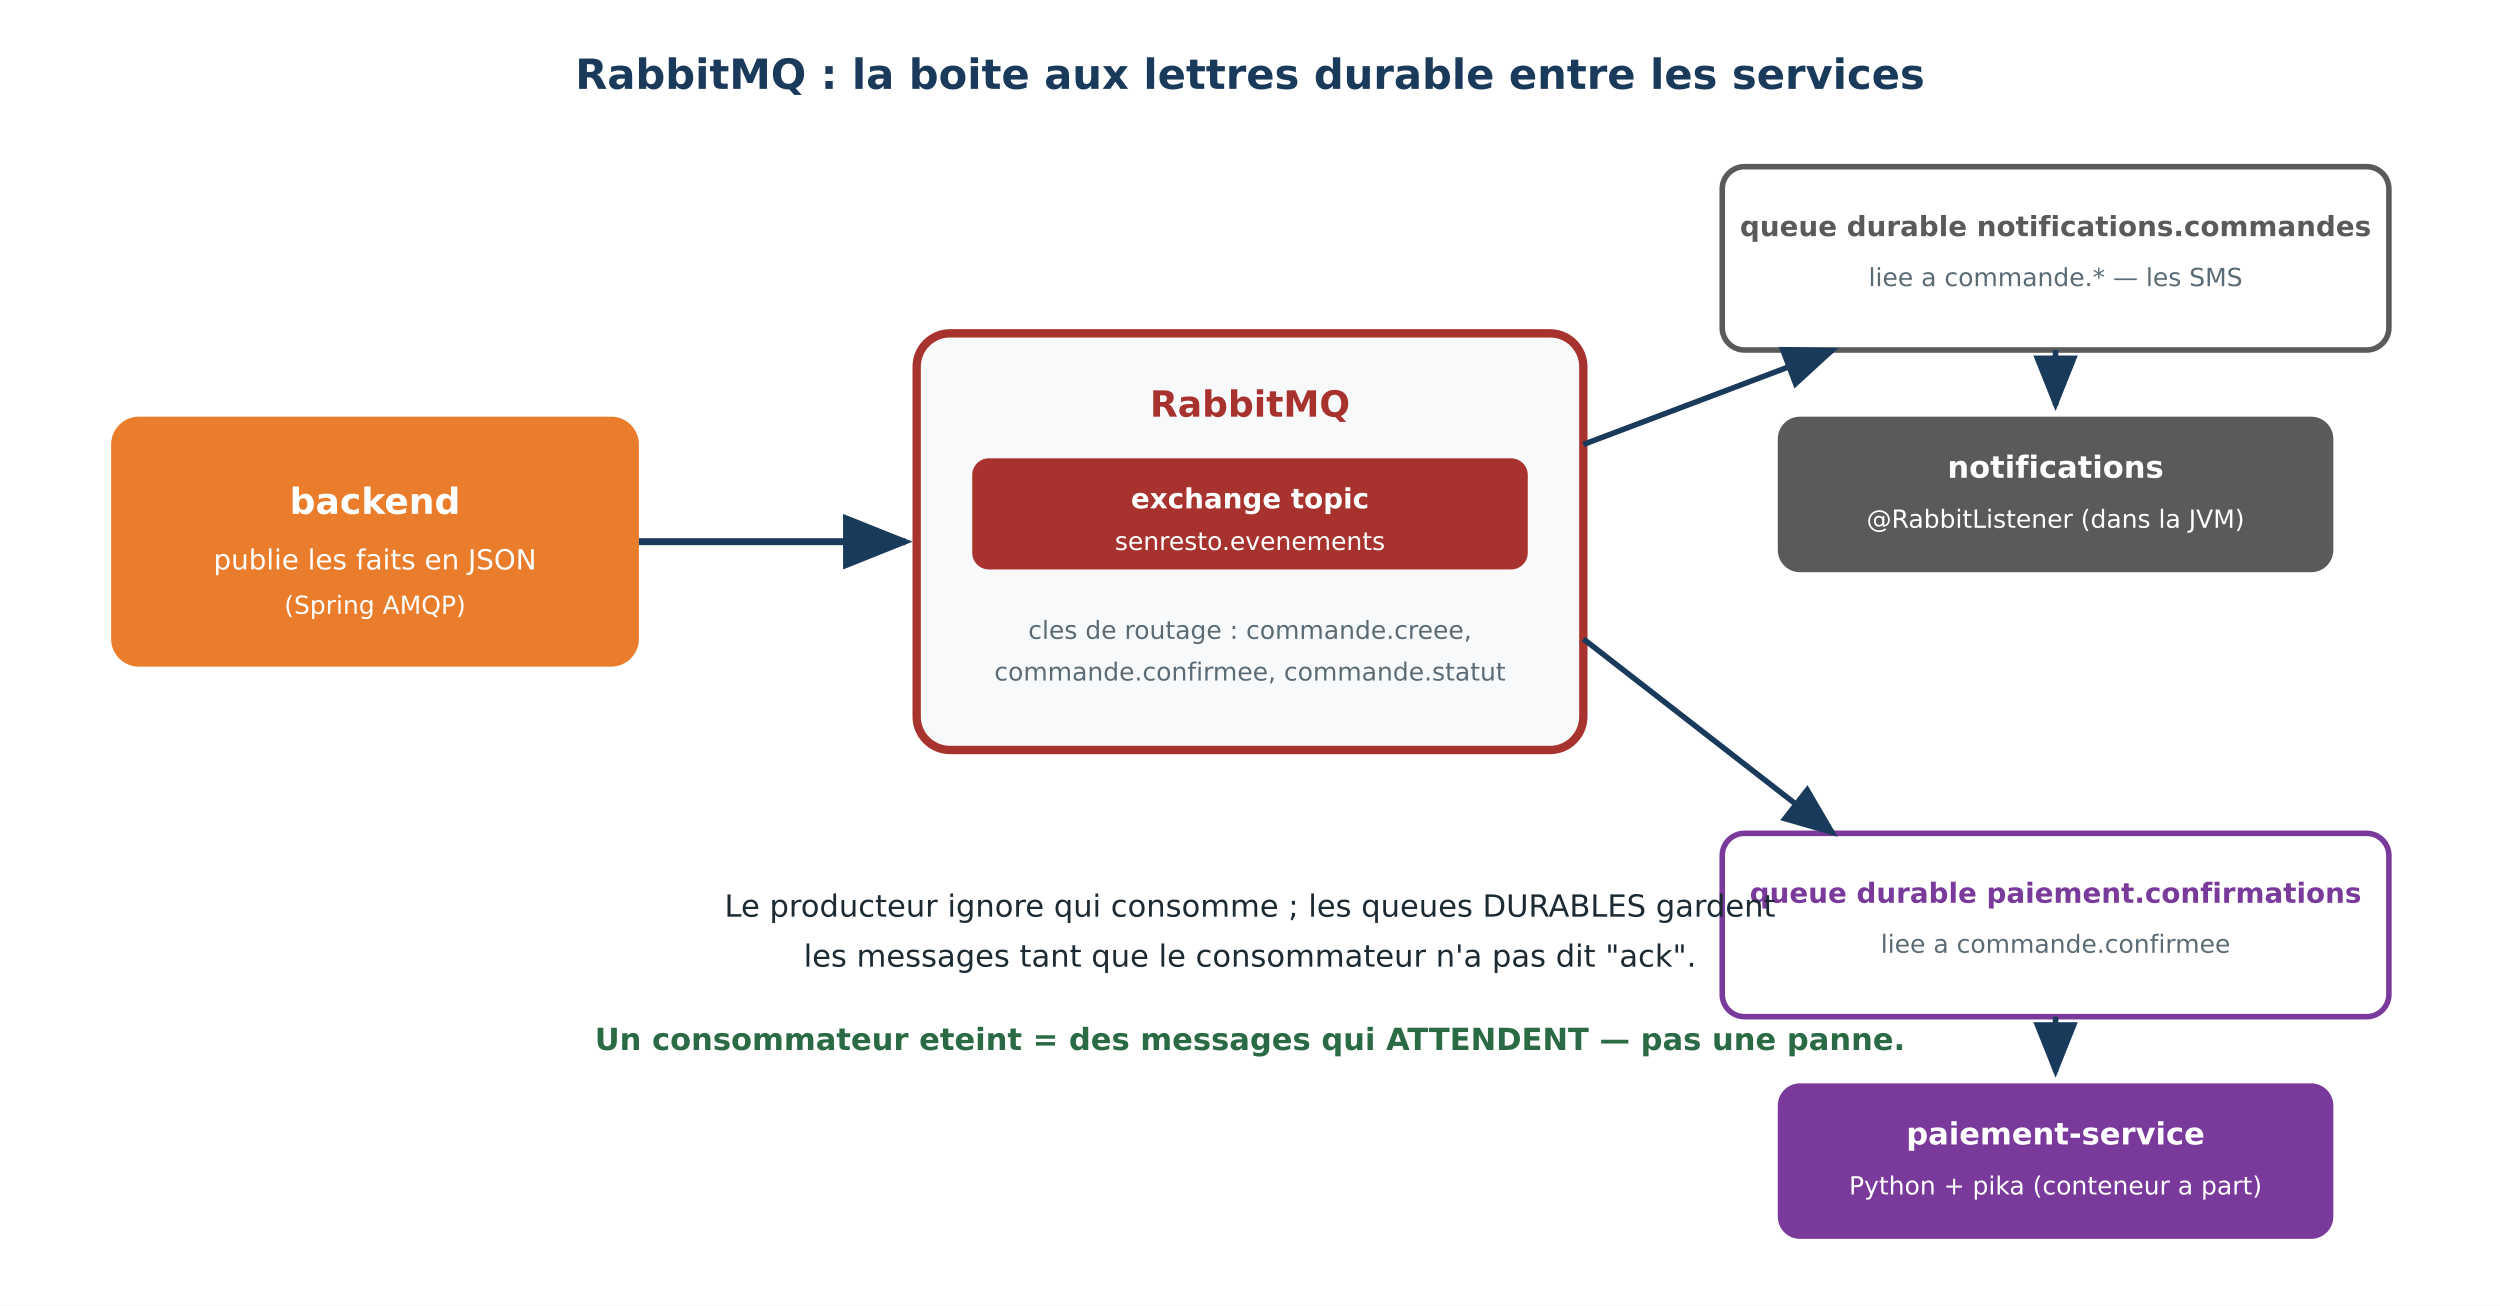
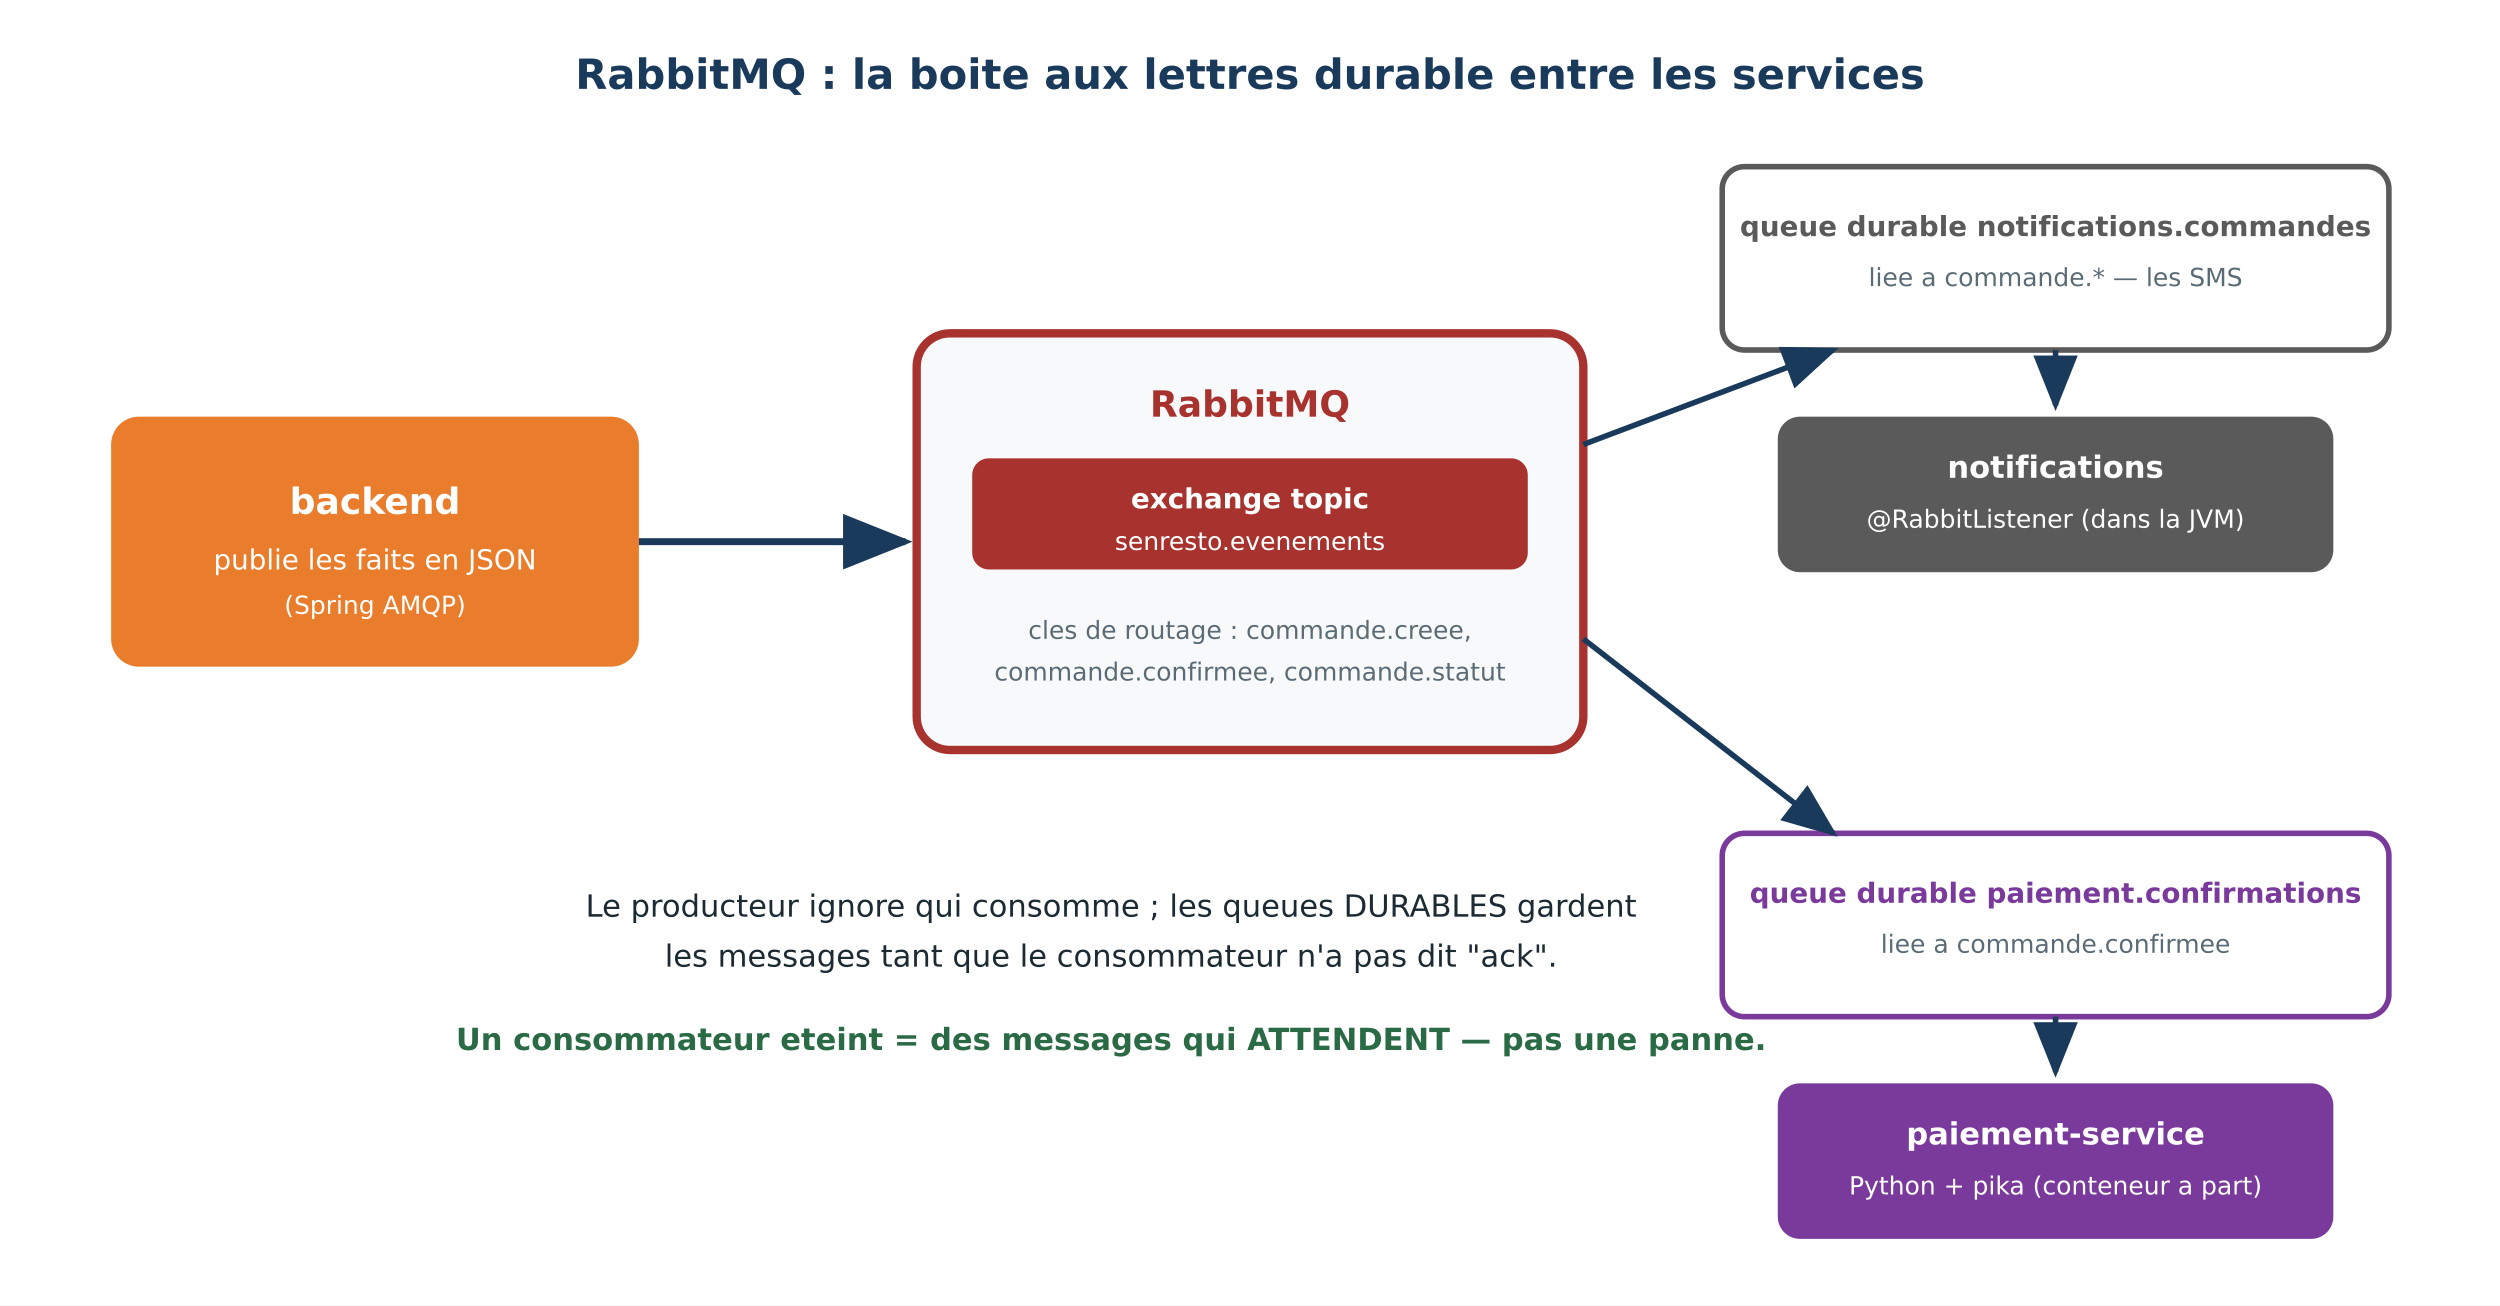
<svg xmlns="http://www.w3.org/2000/svg" viewBox="0 0 900 470" font-family="DejaVu Sans">
  <defs>
    <marker id="fn" markerWidth="10" markerHeight="8" refX="9" refY="4" orient="auto">
      <path d="M0,0 L10,4 L0,8 z" fill="#1a3a5c" />
    </marker>
  </defs>
  <rect x="0" y="0" width="900" height="470" fill="#ffffff" />
  <text x="450" y="32" text-anchor="middle" font-size="15" font-weight="bold" fill="#1a3a5c">RabbitMQ : la boite aux lettres durable entre les services</text>
  <rect x="40" y="150" width="190" height="90" rx="10" fill="#ea7d2b" />
  <text x="135" y="185" text-anchor="middle" font-size="13" font-weight="bold" fill="white">backend</text>
  <text x="135" y="205" text-anchor="middle" font-size="10" fill="white">publie les faits en JSON</text>
  <text x="135" y="221" text-anchor="middle" font-size="9" fill="white">(Spring AMQP)</text>
  <rect x="330" y="120" width="240" height="150" rx="12" fill="#f8f9fb" stroke="#a8322d" stroke-width="3" />
  <text x="450" y="150" text-anchor="middle" font-size="13" font-weight="bold" fill="#a8322d">RabbitMQ</text>
  <rect x="350" y="165" width="200" height="40" rx="6" fill="#a8322d" />
  <text x="450" y="183" text-anchor="middle" font-size="10" font-weight="bold" fill="white">exchange topic</text>
  <text x="450" y="198" text-anchor="middle" font-size="9" fill="white">senresto.evenements</text>
  <text x="450" y="230" text-anchor="middle" font-size="9" fill="#5A6B75">cles de routage : commande.creee,</text>
  <text x="450" y="245" text-anchor="middle" font-size="9" fill="#5A6B75">commande.confirmee, commande.statut</text>
  <line x1="230" y1="195" x2="326" y2="195" stroke="#1a3a5c" stroke-width="2.5" marker-end="url(#fn)" />
  <rect x="620" y="60" width="240" height="66" rx="8" fill="#fff" stroke="#5a5a5a" stroke-width="2" />
  <text x="740" y="85" text-anchor="middle" font-size="10" font-weight="bold" fill="#5a5a5a">queue durable notifications.commandes</text>
  <text x="740" y="103" text-anchor="middle" font-size="9" fill="#5A6B75">liee a commande.* — les SMS</text>
  <rect x="620" y="300" width="240" height="66" rx="8" fill="#fff" stroke="#7a3a9c" stroke-width="2" />
  <text x="740" y="325" text-anchor="middle" font-size="10" font-weight="bold" fill="#7a3a9c">queue durable paiement.confirmations</text>
  <text x="740" y="343" text-anchor="middle" font-size="9" fill="#5A6B75">liee a commande.confirmee</text>
  <line x1="570" y1="160" x2="660" y2="126" stroke="#1a3a5c" stroke-width="2" marker-end="url(#fn)" />
  <line x1="570" y1="230" x2="660" y2="300" stroke="#1a3a5c" stroke-width="2" marker-end="url(#fn)" />
  <rect x="640" y="150" width="200" height="56" rx="8" fill="#5a5a5a" />
  <text x="740" y="172" text-anchor="middle" font-size="11" font-weight="bold" fill="white">notifications</text>
  <text x="740" y="190" text-anchor="middle" font-size="9" fill="white">@RabbitListener (dans la JVM)</text>
  <line x1="740" y1="126" x2="740" y2="146" stroke="#1a3a5c" stroke-width="2" marker-end="url(#fn)" />
  <rect x="640" y="390" width="200" height="56" rx="8" fill="#7a3a9c" />
  <text x="740" y="412" text-anchor="middle" font-size="11" font-weight="bold" fill="white">paiement-service</text>
  <text x="740" y="430" text-anchor="middle" font-size="9" fill="white">Python + pika (conteneur a part)</text>
  <line x1="740" y1="366" x2="740" y2="386" stroke="#1a3a5c" stroke-width="2" marker-end="url(#fn)" />
-   <text x="450" y="330" text-anchor="middle" font-size="11" fill="#1C2A33">Le producteur ignore qui consomme ; les queues DURABLES gardent</text>
-   <text x="450" y="348" text-anchor="middle" font-size="11" fill="#1C2A33">les messages tant que le consommateur n'a pas dit "ack".</text>
-   <text x="450" y="378" text-anchor="middle" font-size="11" font-weight="bold" fill="#2a6b46">Un consommateur eteint = des messages qui ATTENDENT — pas une panne.</text>
+   <text x="400" y="330" text-anchor="middle" font-size="11" fill="#1C2A33">Le producteur ignore qui consomme ; les queues DURABLES gardent</text>
+   <text x="400" y="348" text-anchor="middle" font-size="11" fill="#1C2A33">les messages tant que le consommateur n'a pas dit "ack".</text>
+   <text x="400" y="378" text-anchor="middle" font-size="11" font-weight="bold" fill="#2a6b46">Un consommateur eteint = des messages qui ATTENDENT — pas une panne.</text>
</svg>
